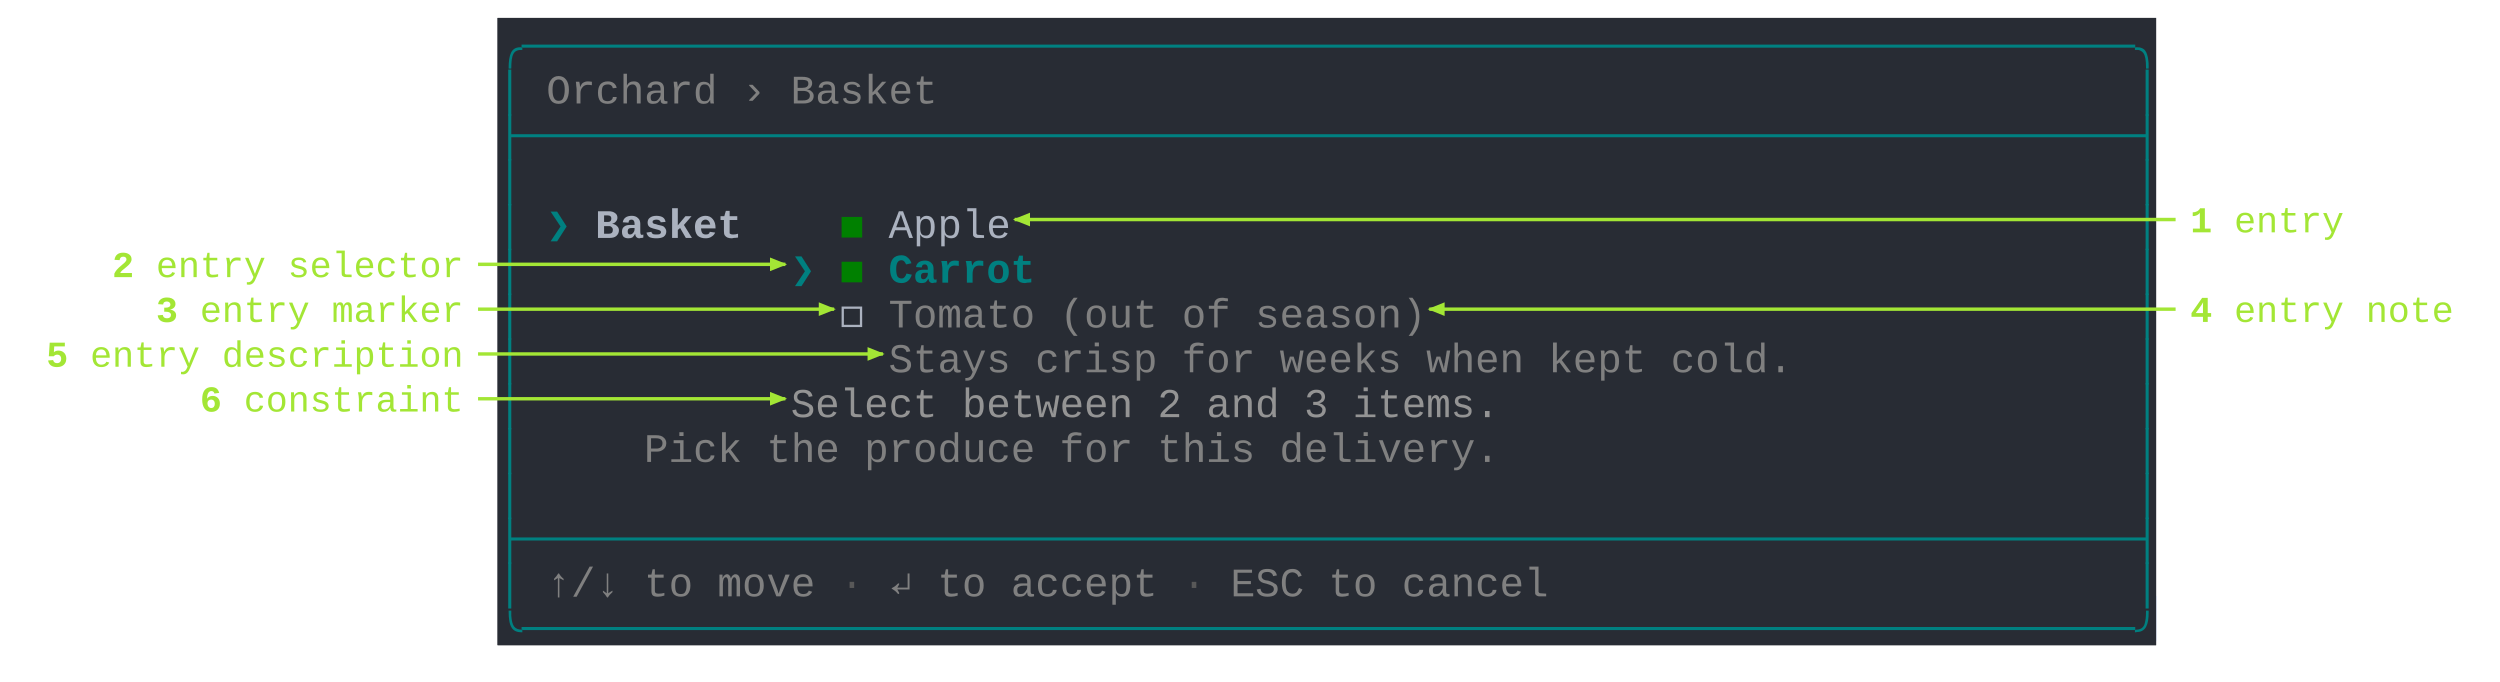
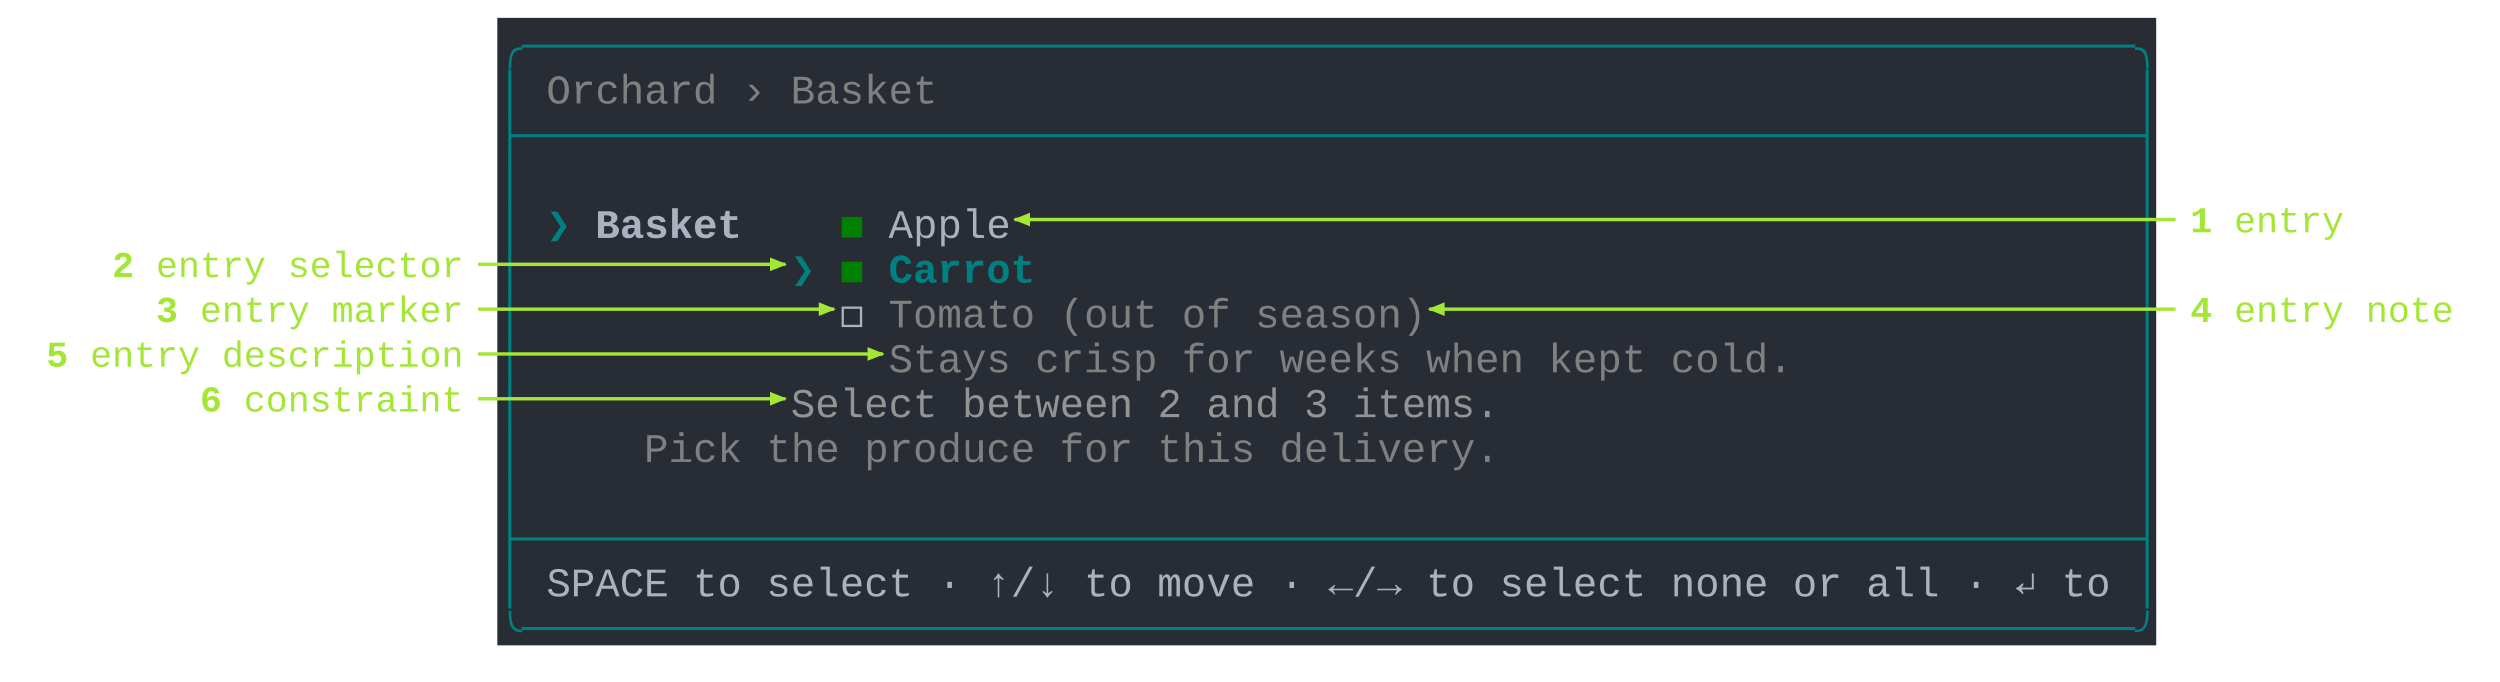
<svg xmlns="http://www.w3.org/2000/svg" xmlns:xlink="http://www.w3.org/1999/xlink" width="1025.00" height="279.53">
  <defs>
    <marker id="anatomy-arrow" viewBox="0 0 10 10" refX="9" refY="5" markerWidth="5" markerHeight="5" orient="auto-start-reverse">
      <path d="M 0 1 L 10 5 L 0 9 z" fill="rgb(163,230,53)" />
    </marker>
  </defs>
  <g transform="translate(204.00,7.35)">
    <svg width="680" height="257.18">
      <rect width="680" height="257.18" rx="0" ry="0" class="a" />
      <svg height="257.18" viewBox="0 0 68 25.718" width="680">
-         <style>.a{fill:rgb(40,44,52)}.b{font-family:Consolas,"Courier New",Courier,"Liberation Mono",monospace}.c{fill:rgb(0,128,128);white-space:pre}.d{fill:transparent}.e{fill:rgb(82,139,255)}.f{fill:rgb(128,128,128);white-space:pre}.g{fill:rgb(0,128,128);font-weight:bold;white-space:pre}.h{fill:rgb(171,178,191);font-weight:bold;white-space:pre}.i{fill:rgb(0,128,0);white-space:pre}.j{fill:rgb(171,178,191);white-space:pre}.k{fill:rgb(148,148,148);white-space:pre}.l{fill:rgb(88,88,88);white-space:pre}</style>
+         <style>.a{fill:rgb(40,44,52)}.b{font-family:Consolas,"Courier New",Courier,"Liberation Mono",monospace}.c{fill:rgb(0,128,128);white-space:pre}.d{fill:transparent}.e{fill:rgb(82,139,255)}.f{fill:rgb(128,128,128);white-space:pre}.g{fill:rgb(0,128,128);font-weight:bold;white-space:pre}.h{fill:rgb(171,178,191);font-weight:bold;white-space:pre}.i{fill:rgb(0,128,0);white-space:pre}.j{fill:rgb(171,178,191);white-space:pre}.k{fill:rgb(148,148,148);white-space:pre}</style>
        <g font-family="Consolas, &quot;Courier New&quot;, Courier, &quot;Liberation Mono&quot;, monospace" font-size="1.67" class="b">
          <defs>
            <symbol id="1">
              <text x="0" y="1.67" class="c" textLength="68.136" lengthAdjust="spacingAndGlyphs">├──────────────────────────────────────────────────────────────────┤</text>
            </symbol>
            <symbol id="2">
              <text x="0" y="1.67" class="c" textLength="1.002" lengthAdjust="spacingAndGlyphs">│</text>
              <text x="67.134" y="1.67" class="c" textLength="1.002" lengthAdjust="spacingAndGlyphs">│</text>
            </symbol>
            <symbol id="a">
              <rect height="14" width="68" x="0" y="0" class="d" />
            </symbol>
            <symbol id="b">
              <rect height="1.837" width="1.102" class="e" />
            </symbol>
          </defs>
          <rect height="25.718" width="68" class="a" />
          <svg x="0" y="0" width="68">
            <svg x="0">
              <use xlink:href="#a" />
              <use xlink:href="#b" x="67.996" y="23.706" />
              <text x="0" y="1.67" class="c" textLength="68.136" lengthAdjust="spacingAndGlyphs">╭──────────────────────────────────────────────────────────────────╮</text>
              <text x="0" y="3.507" class="c" textLength="1.002" lengthAdjust="spacingAndGlyphs">│</text>
              <text x="2.004" y="3.507" class="f" textLength="7.014" lengthAdjust="spacingAndGlyphs">Orchard</text>
              <text x="10.02" y="3.507" class="f" textLength="1.002" lengthAdjust="spacingAndGlyphs">›</text>
              <text x="12.024" y="3.507" class="f" textLength="6.012" lengthAdjust="spacingAndGlyphs">Basket</text>
              <text x="67.134" y="3.507" class="c" textLength="1.002" lengthAdjust="spacingAndGlyphs">│</text>
              <use xlink:href="#1" y="3.674" />
              <use xlink:href="#2" y="5.511" />
              <text x="0" y="9.018" class="c" textLength="1.002" lengthAdjust="spacingAndGlyphs">│</text>
              <text x="2.004" y="9.018" class="g" textLength="1.002" lengthAdjust="spacingAndGlyphs">❯</text>
              <text x="4.008" y="9.018" class="h" textLength="6.012" lengthAdjust="spacingAndGlyphs">Basket</text>
              <text x="14.028" y="9.018" class="i" textLength="1.002" lengthAdjust="spacingAndGlyphs">◼</text>
              <text x="16.032" y="9.018" class="j" textLength="5.01" lengthAdjust="spacingAndGlyphs">Apple</text>
              <text x="67.134" y="9.018" class="c" textLength="1.002" lengthAdjust="spacingAndGlyphs">│</text>
              <text x="0" y="10.855" class="c" textLength="1.002" lengthAdjust="spacingAndGlyphs">│</text>
              <text x="12.024" y="10.855" class="g" textLength="1.002" lengthAdjust="spacingAndGlyphs">❯</text>
              <text x="14.028" y="10.855" class="i" textLength="1.002" lengthAdjust="spacingAndGlyphs">◼</text>
              <text x="16.032" y="10.855" class="g" textLength="6.012" lengthAdjust="spacingAndGlyphs">Carrot</text>
              <text x="67.134" y="10.855" class="c" textLength="1.002" lengthAdjust="spacingAndGlyphs">│</text>
              <text x="0" y="12.692" class="c" textLength="1.002" lengthAdjust="spacingAndGlyphs">│</text>
              <text x="14.028" y="12.692" class="j" textLength="1.002" lengthAdjust="spacingAndGlyphs">◻</text>
              <text x="16.032" y="12.692" class="f" textLength="6.012" lengthAdjust="spacingAndGlyphs">Tomato</text>
              <text x="23.046" y="12.692" class="f" textLength="4.008" lengthAdjust="spacingAndGlyphs">(out</text>
              <text x="28.056" y="12.692" class="f" textLength="2.004" lengthAdjust="spacingAndGlyphs">of</text>
              <text x="31.062" y="12.692" class="f" textLength="7.014" lengthAdjust="spacingAndGlyphs">season)</text>
              <text x="67.134" y="12.692" class="c" textLength="1.002" lengthAdjust="spacingAndGlyphs">│</text>
              <text x="0" y="14.529" class="c" textLength="1.002" lengthAdjust="spacingAndGlyphs">│</text>
              <text x="16.032" y="14.529" class="f" textLength="5.01" lengthAdjust="spacingAndGlyphs">Stays</text>
              <text x="22.044" y="14.529" class="f" textLength="5.01" lengthAdjust="spacingAndGlyphs">crisp</text>
              <text x="28.056" y="14.529" class="f" textLength="3.006" lengthAdjust="spacingAndGlyphs">for</text>
              <text x="32.064" y="14.529" class="f" textLength="5.01" lengthAdjust="spacingAndGlyphs">weeks</text>
              <text x="38.076" y="14.529" class="f" textLength="4.008" lengthAdjust="spacingAndGlyphs">when</text>
              <text x="43.086" y="14.529" class="f" textLength="4.008" lengthAdjust="spacingAndGlyphs">kept</text>
              <text x="48.096" y="14.529" class="f" textLength="5.01" lengthAdjust="spacingAndGlyphs">cold.</text>
              <text x="67.134" y="14.529" class="c" textLength="1.002" lengthAdjust="spacingAndGlyphs">│</text>
              <text x="0" y="16.366" class="c" textLength="1.002" lengthAdjust="spacingAndGlyphs">│</text>
              <text x="12.024" y="16.366" class="k" textLength="6.012" lengthAdjust="spacingAndGlyphs">Select</text>
              <text x="19.038" y="16.366" class="k" textLength="7.014" lengthAdjust="spacingAndGlyphs">between</text>
              <text x="27.054" y="16.366" class="k" textLength="1.002" lengthAdjust="spacingAndGlyphs">2</text>
              <text x="29.058" y="16.366" class="k" textLength="3.006" lengthAdjust="spacingAndGlyphs">and</text>
              <text x="33.066" y="16.366" class="k" textLength="1.002" lengthAdjust="spacingAndGlyphs">3</text>
              <text x="35.07" y="16.366" class="k" textLength="6.012" lengthAdjust="spacingAndGlyphs">items.</text>
              <text x="67.134" y="16.366" class="c" textLength="1.002" lengthAdjust="spacingAndGlyphs">│</text>
              <text x="0" y="18.203" class="c" textLength="1.002" lengthAdjust="spacingAndGlyphs">│</text>
              <text x="6.012" y="18.203" class="f" textLength="4.008" lengthAdjust="spacingAndGlyphs">Pick</text>
              <text x="11.022" y="18.203" class="f" textLength="3.006" lengthAdjust="spacingAndGlyphs">the</text>
              <text x="15.03" y="18.203" class="f" textLength="7.014" lengthAdjust="spacingAndGlyphs">produce</text>
              <text x="23.046" y="18.203" class="f" textLength="3.006" lengthAdjust="spacingAndGlyphs">for</text>
              <text x="27.054" y="18.203" class="f" textLength="4.008" lengthAdjust="spacingAndGlyphs">this</text>
              <text x="32.064" y="18.203" class="f" textLength="9.018" lengthAdjust="spacingAndGlyphs">delivery.</text>
              <text x="67.134" y="18.203" class="c" textLength="1.002" lengthAdjust="spacingAndGlyphs">│</text>
              <use xlink:href="#2" y="18.37" />
              <use xlink:href="#1" y="20.207" />
              <text x="0" y="23.714" class="c" textLength="1.002" lengthAdjust="spacingAndGlyphs">│</text>
-               <text x="2.004" y="23.714" class="f" textLength="3.006" lengthAdjust="spacingAndGlyphs">↑/↓</text>
-               <text x="6.012" y="23.714" class="f" textLength="2.004" lengthAdjust="spacingAndGlyphs">to</text>
-               <text x="9.018" y="23.714" class="f" textLength="4.008" lengthAdjust="spacingAndGlyphs">move</text>
-               <text x="14.028" y="23.714" class="l" textLength="1.002" lengthAdjust="spacingAndGlyphs">·</text>
-               <text x="16.032" y="23.714" class="f" textLength="1.002" lengthAdjust="spacingAndGlyphs">↵</text>
-               <text x="18.036" y="23.714" class="f" textLength="2.004" lengthAdjust="spacingAndGlyphs">to</text>
-               <text x="21.042" y="23.714" class="f" textLength="6.012" lengthAdjust="spacingAndGlyphs">accept</text>
-               <text x="28.056" y="23.714" class="l" textLength="1.002" lengthAdjust="spacingAndGlyphs">·</text>
-               <text x="30.06" y="23.714" class="f" textLength="3.006" lengthAdjust="spacingAndGlyphs">ESC</text>
-               <text x="34.068" y="23.714" class="f" textLength="2.004" lengthAdjust="spacingAndGlyphs">to</text>
-               <text x="37.074" y="23.714" class="f" textLength="6.012" lengthAdjust="spacingAndGlyphs">cancel</text>
+               <text x="2.004" y="23.714" class="j" textLength="5.01" lengthAdjust="spacingAndGlyphs">SPACE</text>
+               <text x="8.016" y="23.714" class="j" textLength="2.004" lengthAdjust="spacingAndGlyphs">to</text>
+               <text x="11.022" y="23.714" class="j" textLength="6.012" lengthAdjust="spacingAndGlyphs">select</text>
+               <text x="18.036" y="23.714" class="j" textLength="1.002" lengthAdjust="spacingAndGlyphs">·</text>
+               <text x="20.04" y="23.714" class="j" textLength="3.006" lengthAdjust="spacingAndGlyphs">↑/↓</text>
+               <text x="24.048" y="23.714" class="j" textLength="2.004" lengthAdjust="spacingAndGlyphs">to</text>
+               <text x="27.054" y="23.714" class="j" textLength="4.008" lengthAdjust="spacingAndGlyphs">move</text>
+               <text x="32.064" y="23.714" class="j" textLength="1.002" lengthAdjust="spacingAndGlyphs">·</text>
+               <text x="34.068" y="23.714" class="j" textLength="3.006" lengthAdjust="spacingAndGlyphs">←/→</text>
+               <text x="38.076" y="23.714" class="j" textLength="2.004" lengthAdjust="spacingAndGlyphs">to</text>
+               <text x="41.082" y="23.714" class="j" textLength="6.012" lengthAdjust="spacingAndGlyphs">select</text>
+               <text x="48.096" y="23.714" class="j" textLength="4.008" lengthAdjust="spacingAndGlyphs">none</text>
+               <text x="53.106" y="23.714" class="j" textLength="2.004" lengthAdjust="spacingAndGlyphs">or</text>
+               <text x="56.112" y="23.714" class="j" textLength="3.006" lengthAdjust="spacingAndGlyphs">all</text>
+               <text x="60.12" y="23.714" class="j" textLength="1.002" lengthAdjust="spacingAndGlyphs">·</text>
+               <text x="62.124" y="23.714" class="j" textLength="1.002" lengthAdjust="spacingAndGlyphs">↵</text>
+               <text x="64.128" y="23.714" class="j" textLength="2.004" lengthAdjust="spacingAndGlyphs">to</text>
              <text x="67.134" y="23.714" class="c" textLength="1.002" lengthAdjust="spacingAndGlyphs">│</text>
              <text x="0" y="25.551" class="c" textLength="68.136" lengthAdjust="spacingAndGlyphs">╰──────────────────────────────────────────────────────────────────╯</text>
            </svg>
          </svg>
        </g>
      </svg>
    </svg>
  </g>
  <g>
    <path d="M 892.00 90.01 L 890.00 90.01 L 416.00 90.01" fill="none" stroke="rgb(163,230,53)" stroke-width="1.4" stroke-linejoin="round" marker-end="url(#anatomy-arrow)" />
    <text x="898.00" y="95.26" text-anchor="start" fill="rgb(163,230,53)" font-family="Consolas, &quot;Courier New&quot;, Courier, monospace" font-size="15.0">
      <tspan font-weight="bold">1</tspan>  entry</text>
    <path d="M 196.00 108.38 L 198.00 108.38 L 322.00 108.38" fill="none" stroke="rgb(163,230,53)" stroke-width="1.4" stroke-linejoin="round" marker-end="url(#anatomy-arrow)" />
    <text x="190.00" y="113.63" text-anchor="end" fill="rgb(163,230,53)" font-family="Consolas, &quot;Courier New&quot;, Courier, monospace" font-size="15.0">
      <tspan font-weight="bold">2</tspan>  entry selector</text>
    <path d="M 196.00 126.75 L 198.00 126.75 L 342.00 126.75" fill="none" stroke="rgb(163,230,53)" stroke-width="1.4" stroke-linejoin="round" marker-end="url(#anatomy-arrow)" />
    <text x="190.00" y="132.00" text-anchor="end" fill="rgb(163,230,53)" font-family="Consolas, &quot;Courier New&quot;, Courier, monospace" font-size="15.0">
      <tspan font-weight="bold">3</tspan>  entry marker</text>
    <path d="M 892.00 126.75 L 890.00 126.75 L 586.00 126.75" fill="none" stroke="rgb(163,230,53)" stroke-width="1.4" stroke-linejoin="round" marker-end="url(#anatomy-arrow)" />
    <text x="898.00" y="132.00" text-anchor="start" fill="rgb(163,230,53)" font-family="Consolas, &quot;Courier New&quot;, Courier, monospace" font-size="15.0">
      <tspan font-weight="bold">4</tspan>  entry note</text>
    <path d="M 196.00 145.12 L 198.00 145.12 L 362.00 145.12" fill="none" stroke="rgb(163,230,53)" stroke-width="1.4" stroke-linejoin="round" marker-end="url(#anatomy-arrow)" />
    <text x="190.00" y="150.37" text-anchor="end" fill="rgb(163,230,53)" font-family="Consolas, &quot;Courier New&quot;, Courier, monospace" font-size="15.0">
      <tspan font-weight="bold">5</tspan>  entry description</text>
    <path d="M 196.00 163.49 L 198.00 163.49 L 322.00 163.49" fill="none" stroke="rgb(163,230,53)" stroke-width="1.4" stroke-linejoin="round" marker-end="url(#anatomy-arrow)" />
    <text x="190.00" y="168.74" text-anchor="end" fill="rgb(163,230,53)" font-family="Consolas, &quot;Courier New&quot;, Courier, monospace" font-size="15.0">
      <tspan font-weight="bold">6</tspan>  constraint</text>
  </g>
</svg>
